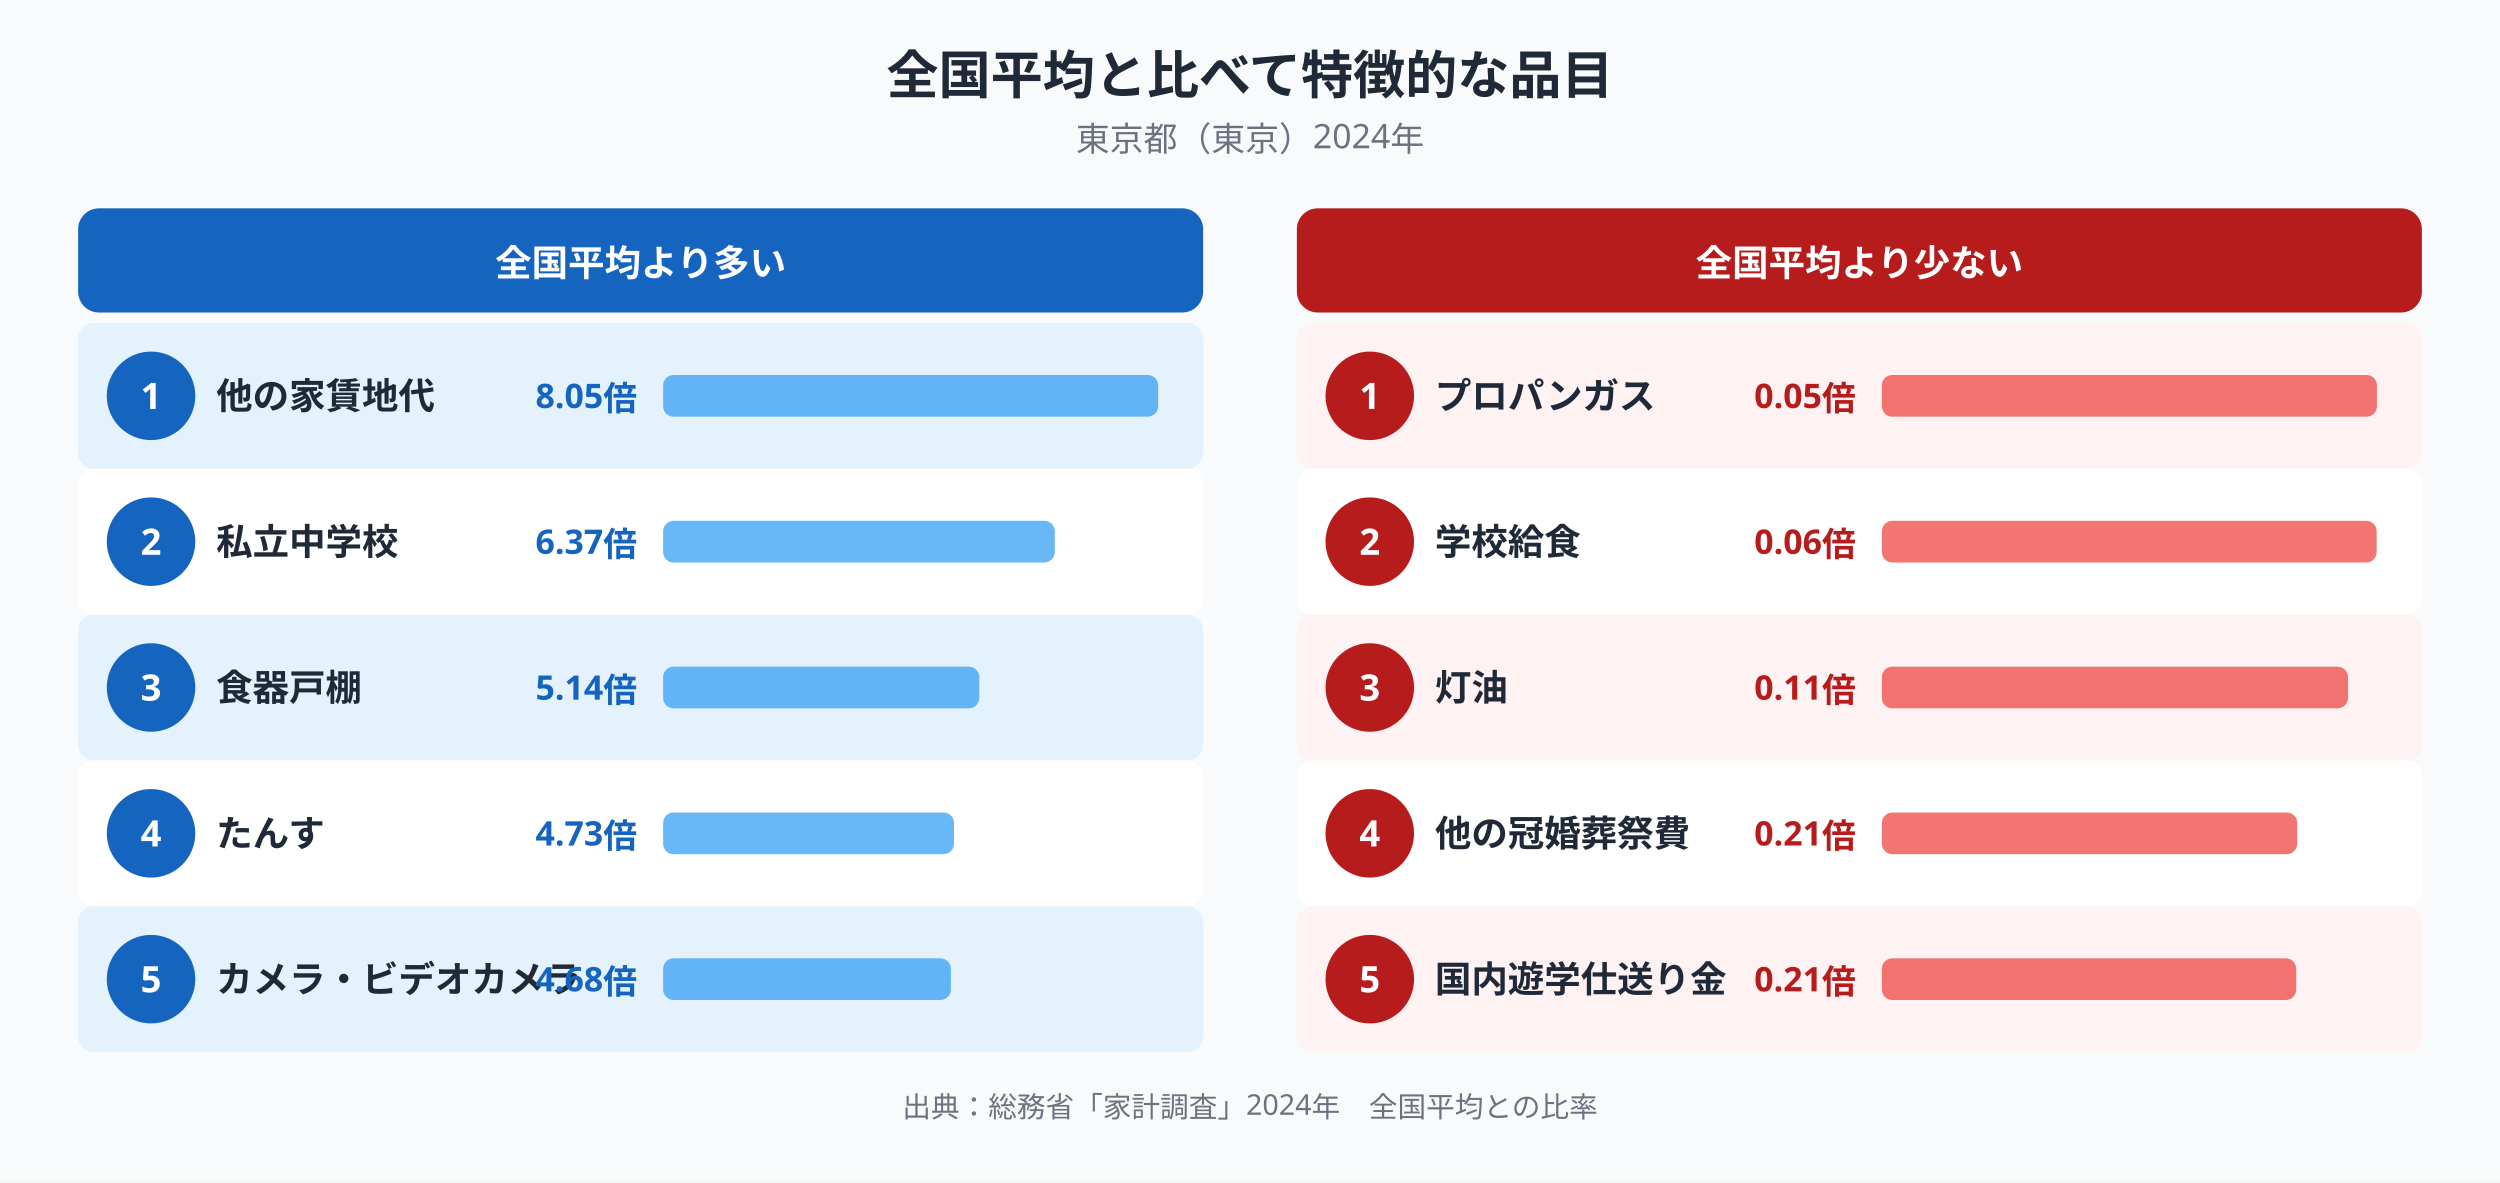
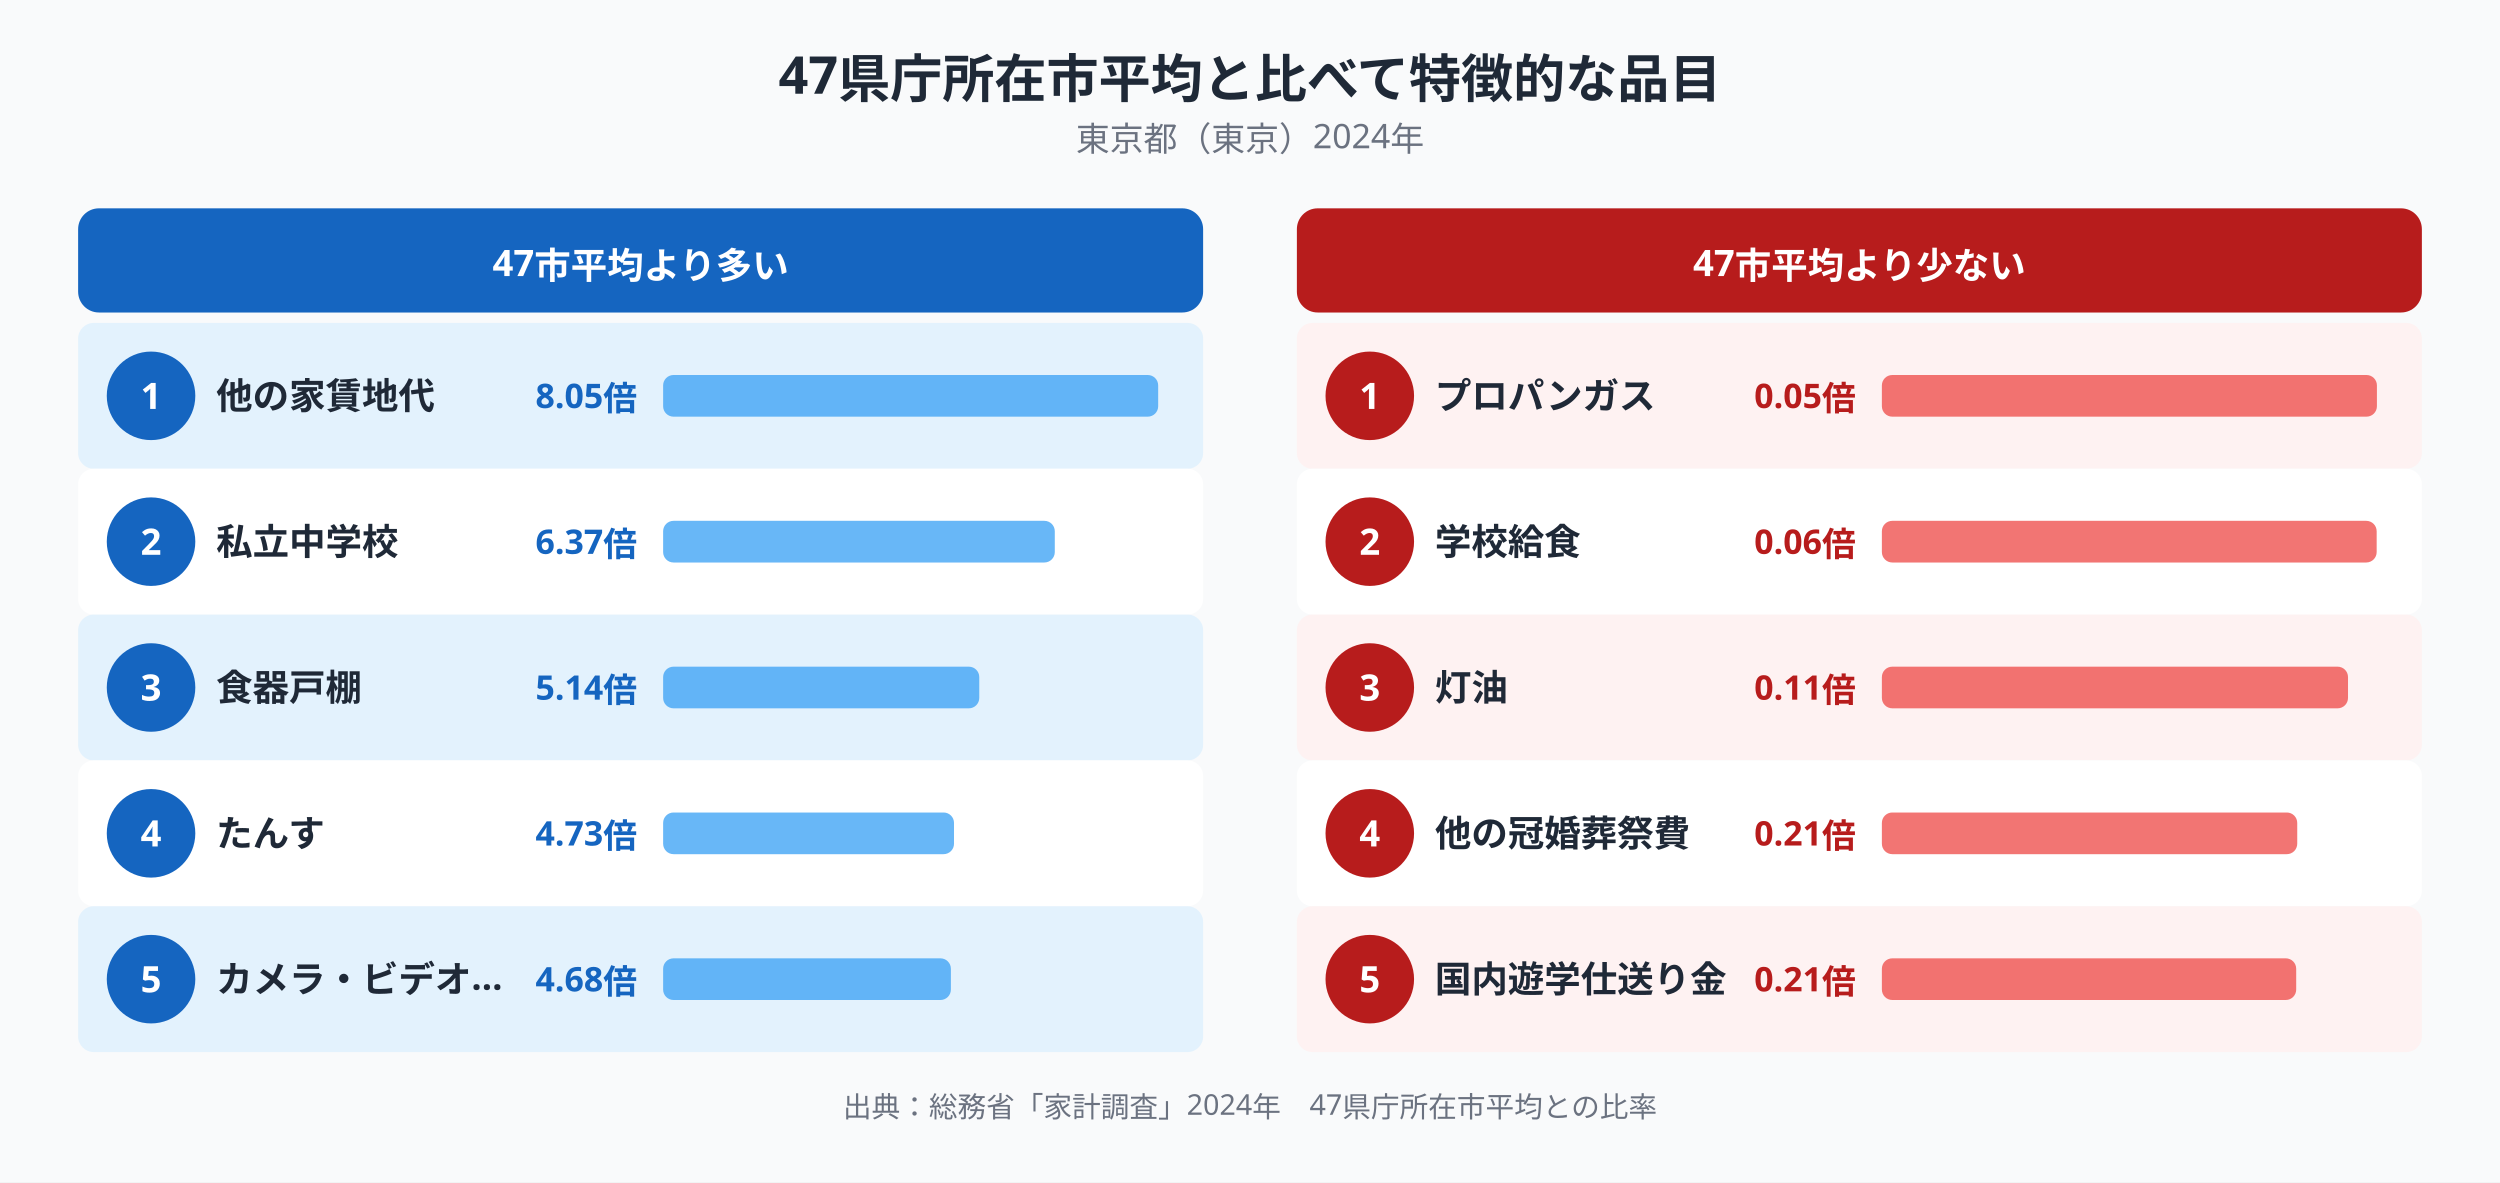
<svg xmlns="http://www.w3.org/2000/svg" width="960" height="454" viewBox="0 0 960 454" role="img" aria-label="東京都の特徴的な支出品目">
  <rect width="960" height="454" fill="#f9fafb" />
-   <text x="480" y="36" text-anchor="middle" font-family="'Noto Sans JP',sans-serif" font-size="20" font-weight="bold" fill="#1f2937">全国平均と比べて特徴的な品目</text>
+   <text x="480" y="36" text-anchor="middle" font-family="'Noto Sans JP',sans-serif" font-size="20" font-weight="bold" fill="#1f2937">47県庁所在市平均と比べて特徴的な品目</text>
  <text x="480" y="58" text-anchor="middle" font-family="'Noto Sans JP',sans-serif" font-size="13" fill="#6b7280">東京都（東京）2024年</text>
  <rect x="30" y="80" width="432" height="40" rx="8" fill="#1565c0" />
-   <text x="246" y="106" text-anchor="middle" font-family="'Noto Sans JP', sans-serif" font-size="14" font-weight="bold" fill="#ffffff">全国平均より多い</text>
+   <text x="246" y="106" text-anchor="middle" font-family="'Noto Sans JP', sans-serif" font-size="14" font-weight="bold" fill="#ffffff">47市平均より多い</text>
  <rect x="30" y="124" width="432" height="56" rx="6" fill="#e3f2fd" />
  <circle cx="58" cy="152" r="17" fill="#1565c0" />
  <text x="58" y="157.04" text-anchor="middle" font-family="'Noto Sans JP', sans-serif" font-size="14" font-weight="bold" fill="#ffffff">1</text>
  <text x="83" y="157.04" font-family="'Noto Sans JP', sans-serif" font-size="14" font-weight="bold" fill="#1f2937">他の家賃地代</text>
  <text x="244.64" y="156.68" text-anchor="end" font-family="'Noto Sans JP', sans-serif" font-size="13" fill="#1565c0" font-weight="600">8.05倍</text>
  <rect x="254.64" y="144" width="190.1" height="16" rx="4" fill="#42a5f5" opacity="0.8" />
  <rect x="30" y="180" width="432" height="56" rx="6" fill="#ffffff" />
  <circle cx="58" cy="208" r="17" fill="#1565c0" />
  <text x="58" y="213.04" text-anchor="middle" font-family="'Noto Sans JP', sans-serif" font-size="14" font-weight="bold" fill="#ffffff">2</text>
  <text x="83" y="213.04" font-family="'Noto Sans JP', sans-serif" font-size="14" font-weight="bold" fill="#1f2937">私立中学校</text>
  <text x="244.64" y="212.68" text-anchor="end" font-family="'Noto Sans JP', sans-serif" font-size="13" fill="#1565c0" font-weight="600">6.37倍</text>
  <rect x="254.64" y="200" width="150.4" height="16" rx="4" fill="#42a5f5" opacity="0.8" />
  <rect x="30" y="236" width="432" height="56" rx="6" fill="#e3f2fd" />
  <circle cx="58" cy="264" r="17" fill="#1565c0" />
  <text x="58" y="269.04" text-anchor="middle" font-family="'Noto Sans JP', sans-serif" font-size="14" font-weight="bold" fill="#ffffff">3</text>
  <text x="83" y="269.04" font-family="'Noto Sans JP', sans-serif" font-size="14" font-weight="bold" fill="#1f2937">食器戸棚</text>
  <text x="244.64" y="268.68" text-anchor="end" font-family="'Noto Sans JP', sans-serif" font-size="13" fill="#1565c0" font-weight="600">5.14倍</text>
  <rect x="254.64" y="256" width="121.4" height="16" rx="4" fill="#42a5f5" opacity="0.8" />
  <rect x="30" y="292" width="432" height="56" rx="6" fill="#ffffff" />
  <circle cx="58" cy="320" r="17" fill="#1565c0" />
  <text x="58" y="325.04" text-anchor="middle" font-family="'Noto Sans JP', sans-serif" font-size="14" font-weight="bold" fill="#ffffff">4</text>
  <text x="83" y="325.04" font-family="'Noto Sans JP', sans-serif" font-size="14" font-weight="bold" fill="#1f2937">たんす</text>
  <text x="244.64" y="324.68" text-anchor="end" font-family="'Noto Sans JP', sans-serif" font-size="13" fill="#1565c0" font-weight="600">4.73倍</text>
  <rect x="254.64" y="312" width="111.7" height="16" rx="4" fill="#42a5f5" opacity="0.8" />
  <rect x="30" y="348" width="432" height="56" rx="6" fill="#e3f2fd" />
  <circle cx="58" cy="376" r="17" fill="#1565c0" />
  <text x="58" y="381.04" text-anchor="middle" font-family="'Noto Sans JP', sans-serif" font-size="14" font-weight="bold" fill="#ffffff">5</text>
-   <text x="83" y="381.04" font-family="'Noto Sans JP', sans-serif" font-size="14" font-weight="bold" fill="#1f2937">カメラ・ビデオカメラ</text>
+   <text x="83" y="381.04" font-family="'Noto Sans JP', sans-serif" font-size="14" font-weight="bold" fill="#1f2937">カメラ・ビデオ…</text>
  <text x="244.64" y="380.68" text-anchor="end" font-family="'Noto Sans JP', sans-serif" font-size="13" fill="#1565c0" font-weight="600">4.68倍</text>
  <rect x="254.64" y="368" width="110.5" height="16" rx="4" fill="#42a5f5" opacity="0.8" />
  <rect x="498" y="80" width="432" height="40" rx="8" fill="#b71c1c" />
-   <text x="714" y="106" text-anchor="middle" font-family="'Noto Sans JP', sans-serif" font-size="14" font-weight="bold" fill="#ffffff">全国平均より少ない</text>
+   <text x="714" y="106" text-anchor="middle" font-family="'Noto Sans JP', sans-serif" font-size="14" font-weight="bold" fill="#ffffff">47市平均より少ない</text>
  <rect x="498" y="124" width="432" height="56" rx="6" fill="#fef2f2" />
  <circle cx="526" cy="152" r="17" fill="#b71c1c" />
  <text x="526" y="157.04" text-anchor="middle" font-family="'Noto Sans JP', sans-serif" font-size="14" font-weight="bold" fill="#ffffff">1</text>
  <text x="551" y="157.04" font-family="'Noto Sans JP', sans-serif" font-size="14" font-weight="bold" fill="#1f2937">プロパンガス</text>
  <text x="712.64" y="156.68" text-anchor="end" font-family="'Noto Sans JP', sans-serif" font-size="13" fill="#b71c1c" font-weight="600">0.05倍</text>
  <rect x="722.64" y="144" width="190.1" height="16" rx="4" fill="#ef5350" opacity="0.8" />
  <rect x="498" y="180" width="432" height="56" rx="6" fill="#ffffff" />
  <circle cx="526" cy="208" r="17" fill="#b71c1c" />
  <text x="526" y="213.04" text-anchor="middle" font-family="'Noto Sans JP', sans-serif" font-size="14" font-weight="bold" fill="#ffffff">2</text>
  <text x="551" y="213.04" font-family="'Noto Sans JP', sans-serif" font-size="14" font-weight="bold" fill="#1f2937">学校給食</text>
  <text x="712.64" y="212.68" text-anchor="end" font-family="'Noto Sans JP', sans-serif" font-size="13" fill="#b71c1c" font-weight="600">0.06倍</text>
  <rect x="722.64" y="200" width="190" height="16" rx="4" fill="#ef5350" opacity="0.8" />
  <rect x="498" y="236" width="432" height="56" rx="6" fill="#fef2f2" />
  <circle cx="526" cy="264" r="17" fill="#b71c1c" />
  <text x="526" y="269.04" text-anchor="middle" font-family="'Noto Sans JP', sans-serif" font-size="14" font-weight="bold" fill="#ffffff">3</text>
  <text x="551" y="269.04" font-family="'Noto Sans JP', sans-serif" font-size="14" font-weight="bold" fill="#1f2937">灯油</text>
  <text x="712.64" y="268.68" text-anchor="end" font-family="'Noto Sans JP', sans-serif" font-size="13" fill="#b71c1c" font-weight="600">0.11倍</text>
  <rect x="722.64" y="256" width="179" height="16" rx="4" fill="#ef5350" opacity="0.8" />
  <rect x="498" y="292" width="432" height="56" rx="6" fill="#ffffff" />
  <circle cx="526" cy="320" r="17" fill="#b71c1c" />
  <text x="526" y="325.04" text-anchor="middle" font-family="'Noto Sans JP', sans-serif" font-size="14" font-weight="bold" fill="#ffffff">4</text>
  <text x="551" y="325.04" font-family="'Noto Sans JP', sans-serif" font-size="14" font-weight="bold" fill="#1f2937">他の冠婚葬祭費</text>
  <text x="712.64" y="324.68" text-anchor="end" font-family="'Noto Sans JP', sans-serif" font-size="13" fill="#b71c1c" font-weight="600">0.21倍</text>
  <rect x="722.64" y="312" width="159.5" height="16" rx="4" fill="#ef5350" opacity="0.8" />
  <rect x="498" y="348" width="432" height="56" rx="6" fill="#fef2f2" />
  <circle cx="526" cy="376" r="17" fill="#b71c1c" />
  <text x="526" y="381.04" text-anchor="middle" font-family="'Noto Sans JP', sans-serif" font-size="14" font-weight="bold" fill="#ffffff">5</text>
  <text x="551" y="381.04" font-family="'Noto Sans JP', sans-serif" font-size="14" font-weight="bold" fill="#1f2937">国内遊学仕送り金</text>
  <text x="712.64" y="380.68" text-anchor="end" font-family="'Noto Sans JP', sans-serif" font-size="13" fill="#b71c1c" font-weight="600">0.21倍</text>
  <rect x="722.64" y="368" width="159.1" height="16" rx="4" fill="#ef5350" opacity="0.8" />
-   <text x="480" y="429" text-anchor="middle" font-family="'Noto Sans JP',sans-serif" font-size="11" fill="#6b7280">出典：総務省「家計調査」2024年　全国平均との比率</text>
+   <text x="480" y="429" text-anchor="middle" font-family="'Noto Sans JP',sans-serif" font-size="11" fill="#6b7280">出典：総務省「家計調査」2024年　47県庁所在市平均との比率</text>
</svg>
